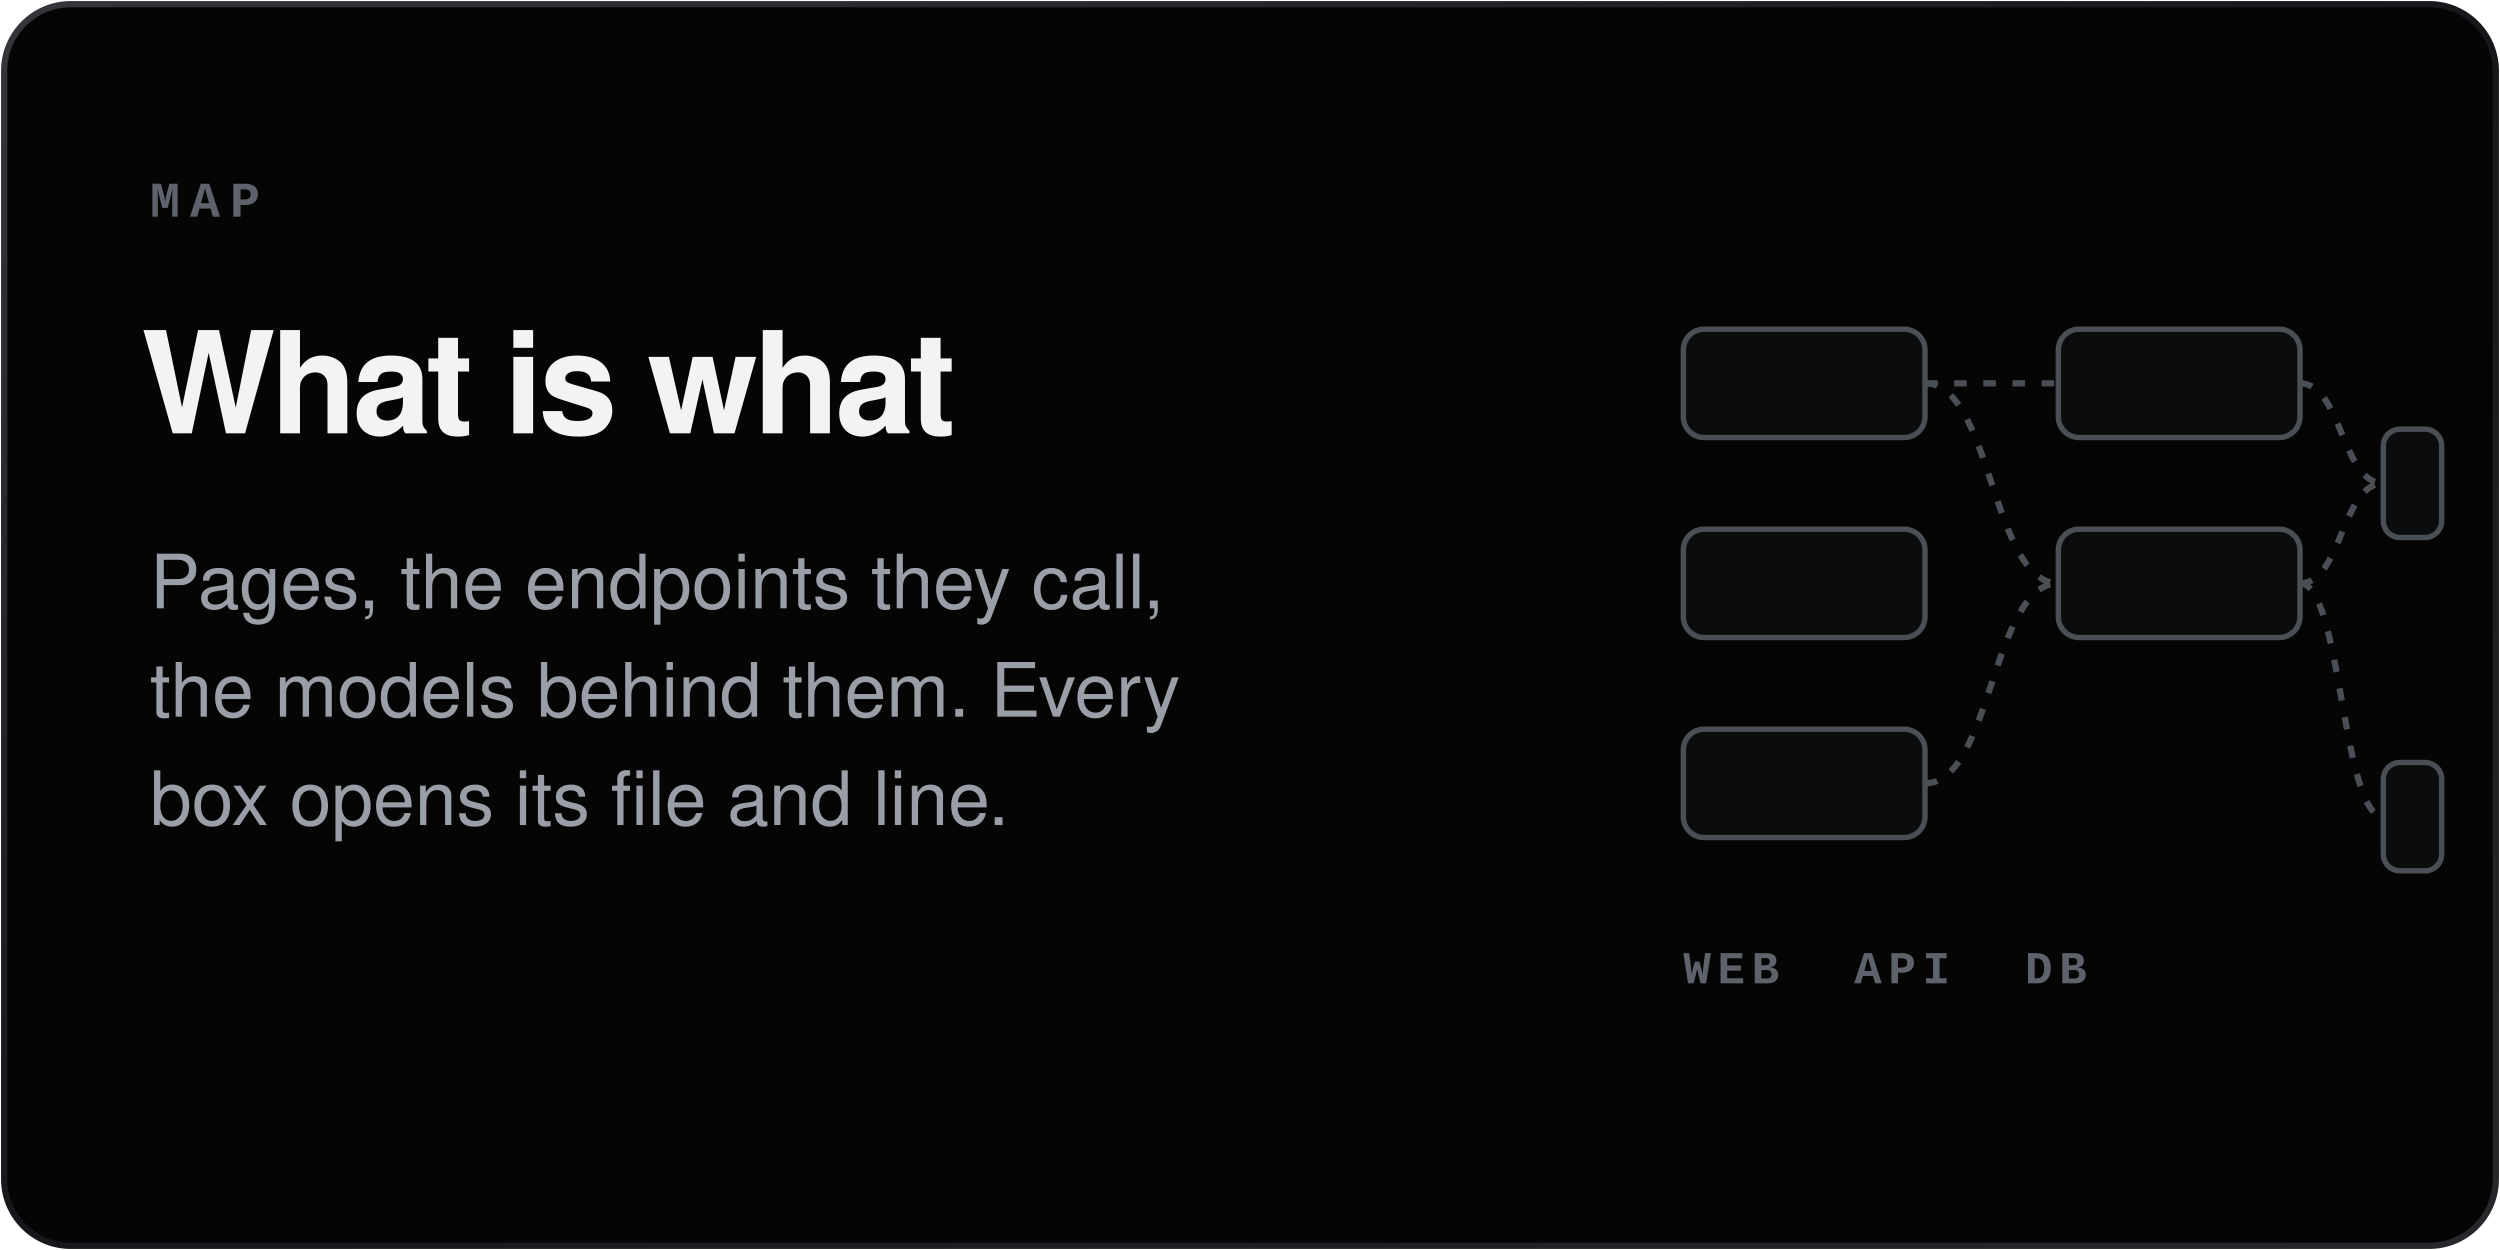
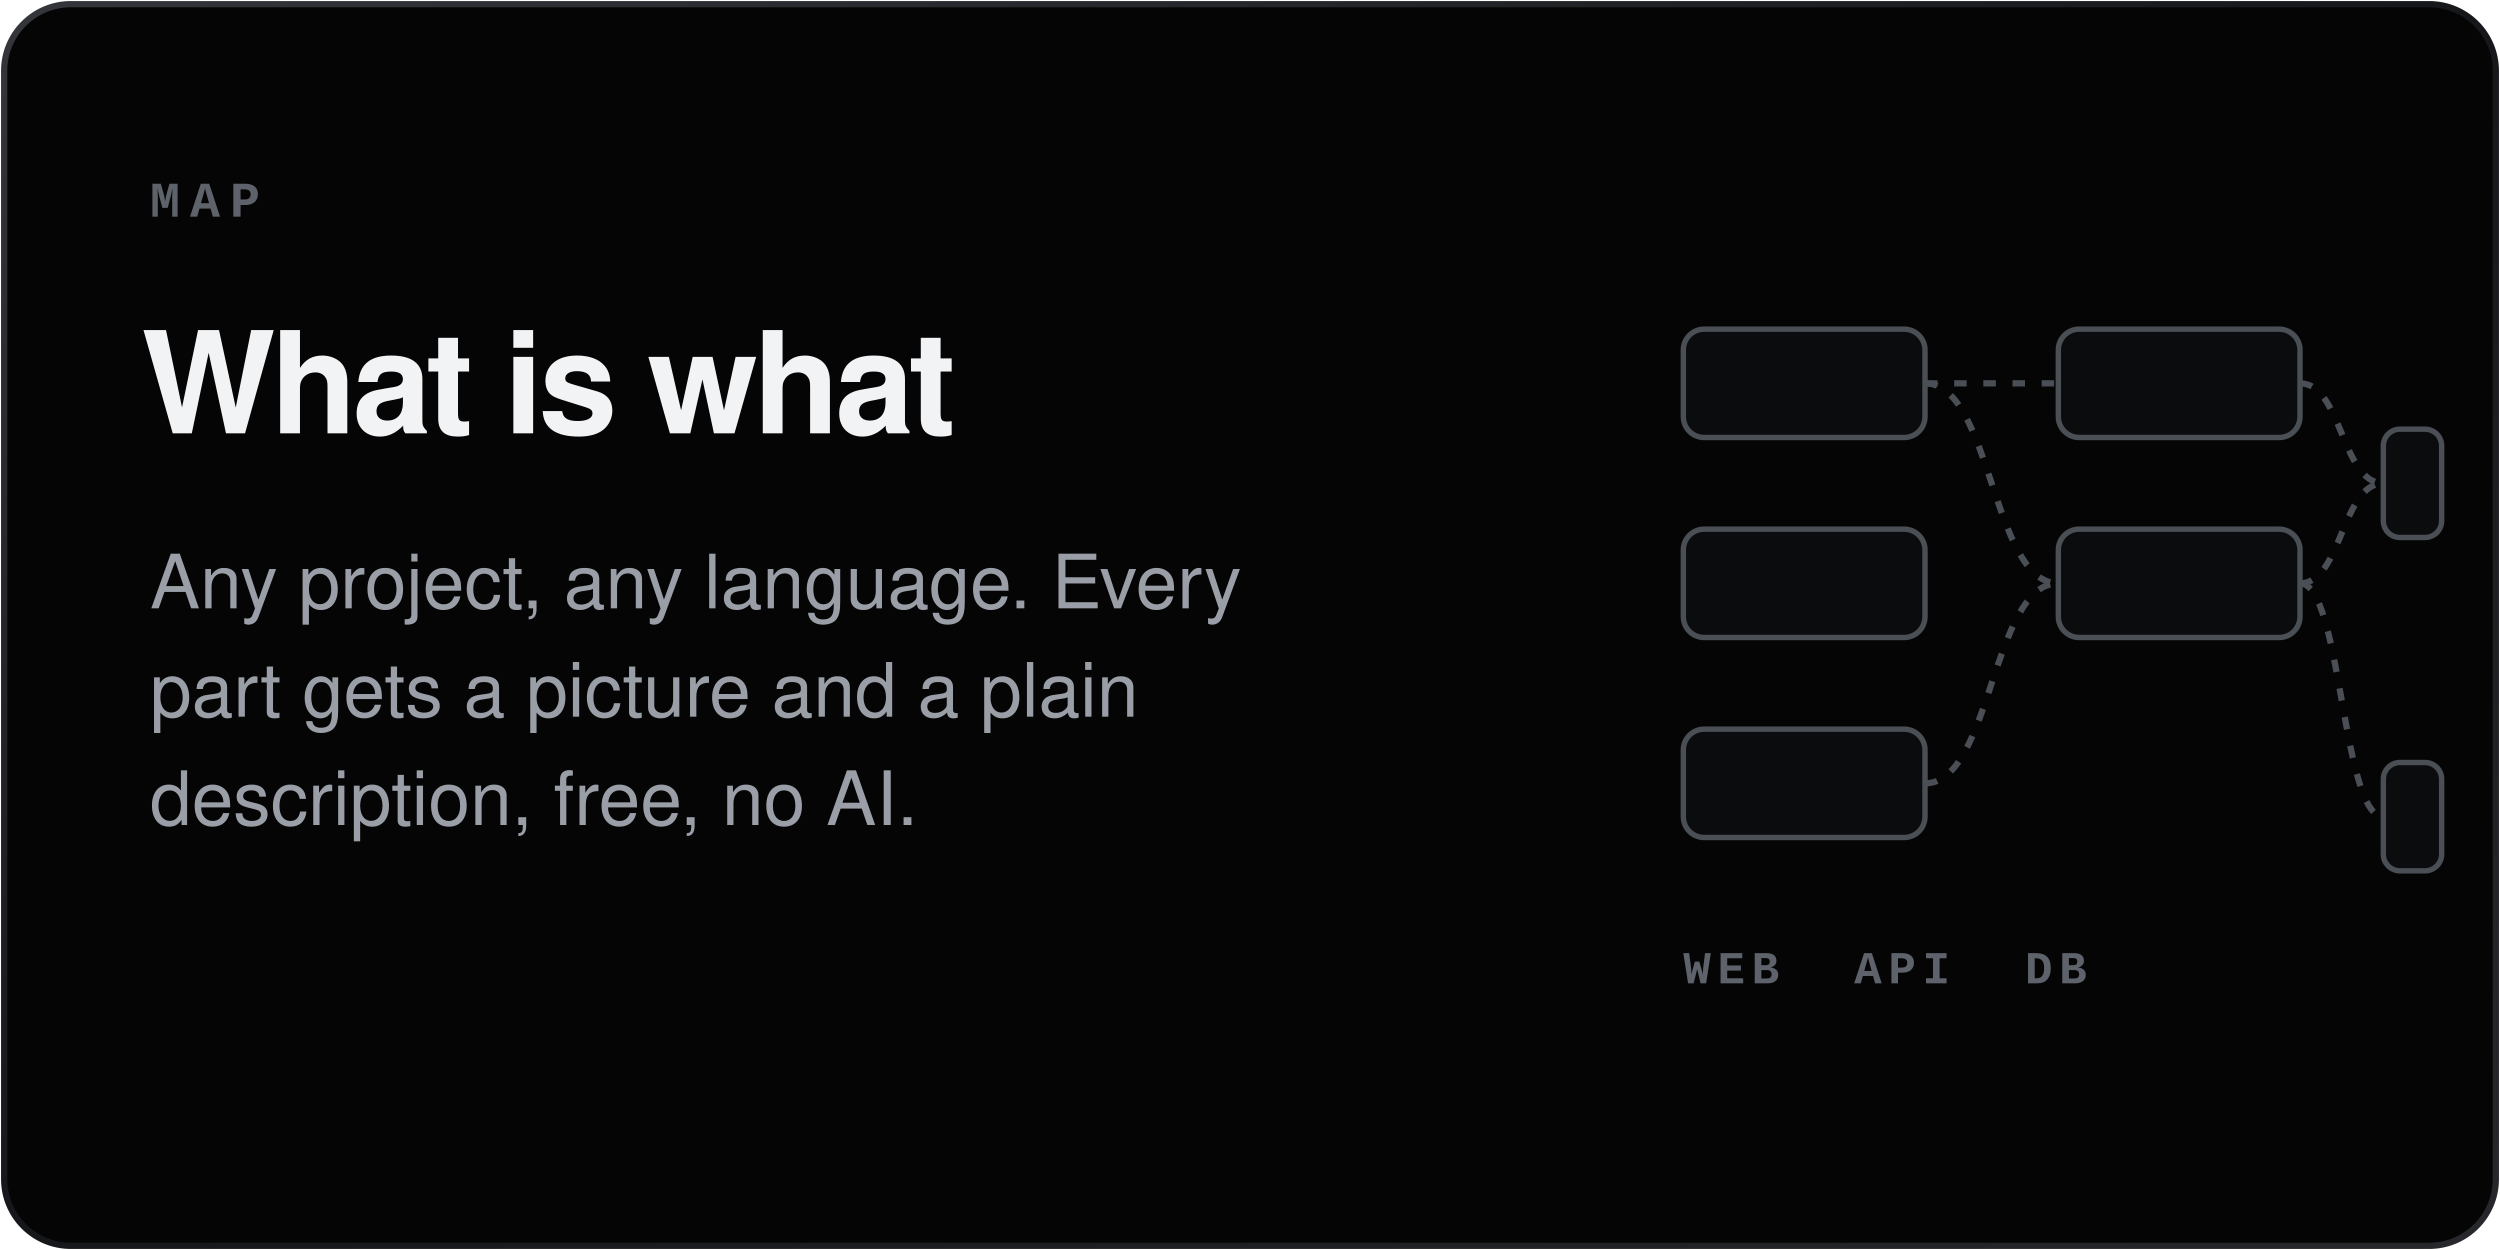
- <svg xmlns="http://www.w3.org/2000/svg" width="600" height="300" viewBox="0 0 600 300" role="img" aria-label="Map: pages, the endpoints they call and the models behind them, each linked to its file and line.">
+ <svg xmlns="http://www.w3.org/2000/svg" width="600" height="300" viewBox="0 0 600 300" role="img" aria-label="Map: any project in any language, every part with a picture and a plain description, without AI.">
  <style>
.s{font-family:-apple-system, BlinkMacSystemFont, 'Segoe UI', 'Helvetica Neue', Helvetica, Arial, sans-serif} .m{font-family:ui-monospace, SFMono-Regular, 'SF Mono', Menlo, Consolas, 'Liberation Mono', monospace}
@keyframes breathe{0%,100%{opacity:1}50%{opacity:.45}}
@keyframes dash{to{stroke-dashoffset:-14}}
.breathe{animation:breathe 4s ease-in-out infinite}
.flow{stroke-dasharray:3 4;animation:dash 1.6s linear infinite}
@media (prefers-reduced-motion:reduce){.breathe,.flow{animation:none}}
.compact{display:none} @media (max-width:300px){.full{display:none} .compact{display:inline}}</style>
  <defs>
    <linearGradient id="edge" x1="0" y1="0" x2="1" y2="1">
      <stop offset="0" stop-color="#34363B" />
      <stop offset=".5" stop-color="#16171A" />
      <stop offset="1" stop-color="#26282C" />
    </linearGradient>
    <filter id="glow" x="-100%" y="-100%" width="300%" height="300%">
      <feGaussianBlur stdDeviation="5" result="b" />
      <feMerge>
        <feMergeNode in="b" />
        <feMergeNode in="b" />
        <feMergeNode in="SourceGraphic" />
      </feMerge>
    </filter>
    <radialGradient id="redLight">
      <stop offset="0" stop-color="#E0101A" stop-opacity=".5" />
      <stop offset=".4" stop-color="#E0101A" stop-opacity=".12" />
      <stop offset="1" stop-color="#E0101A" stop-opacity="0" />
    </radialGradient>
    <linearGradient id="hair" x1="0" x2="1">
      <stop offset="0" stop-color="#8B8F96" stop-opacity=".45" />
      <stop offset="1" stop-color="#8B8F96" stop-opacity="0" />
    </linearGradient>
  </defs>
  <rect x="1" y="1" width="598" height="298" rx="16" fill="#050506" stroke="url(#edge)" stroke-width="1.5" />
  <g class="full">
    <text x="36" y="52" class="m" font-size="12" fill="#5E636B" font-weight="700" letter-spacing="2.4" xml:space="preserve">MAP</text>
    <text x="34" y="104" class="s" font-size="34" fill="#F2F3F5" font-weight="800" letter-spacing="-1.1" xml:space="preserve">What is what</text>
-     <text x="36" y="146" class="s" font-size="18" fill="#9A9FA7" xml:space="preserve">Pages, the endpoints they call,</text>
-     <text x="36" y="172" class="s" font-size="18" fill="#9A9FA7" xml:space="preserve">the models behind them. Every</text>
-     <text x="36" y="198" class="s" font-size="18" fill="#9A9FA7" xml:space="preserve">box opens its file and line.</text>
+     <text x="36" y="146" class="s" font-size="18" fill="#9A9FA7" xml:space="preserve">Any project, any language. Every</text>
+     <text x="36" y="172" class="s" font-size="18" fill="#9A9FA7" xml:space="preserve">part gets a picture and a plain</text>
+     <text x="36" y="198" class="s" font-size="18" fill="#9A9FA7" xml:space="preserve">description, free, no AI.</text>
    <g fill="none" stroke-width="1.5">
      <path class="flow" d="M462 92 C478 92 478 92 494 92" stroke="#4A4E55" />
      <path class="flow" d="M462 92 C478 92 478 140 494 140" stroke="#4A4E55" />
      <path class="flow" d="M462 188 C478 188 478 140 494 140" stroke="#4A4E55" />
      <path class="flow" d="M552 92 C562 92 562 116 572 116" stroke="#4A4E55" />
      <path class="flow" d="M552 140 C562 140 562 116 572 116" stroke="#4A4E55" />
      <path class="flow" d="M552 140 C562 140 562 196 572 196" stroke="#4A4E55" />
    </g>
    <rect x="404" y="79" width="58" height="26" rx="5" fill="#0B0C0E" stroke="#4A4E55" stroke-width="1.3" />
    <rect x="404" y="127" width="58" height="26" rx="5" fill="#0B0C0E" stroke="#4A4E55" stroke-width="1.3" />
    <rect x="404" y="175" width="58" height="26" rx="5" fill="#0B0C0E" stroke="#4A4E55" stroke-width="1.3" />
    <rect x="494" y="79" width="58" height="26" rx="5" fill="#0B0C0E" stroke="#4A4E55" stroke-width="1.3" />
    <rect x="494" y="127" width="58" height="26" rx="5" fill="#0B0C0E" stroke="#4A4E55" stroke-width="1.3" />
    <rect x="572" y="103" width="14" height="26" rx="4" fill="#0B0C0E" stroke="#4A4E55" stroke-width="1.3" />
    <rect x="572" y="183" width="14" height="26" rx="4" fill="#0B0C0E" stroke="#4A4E55" stroke-width="1.3" />
    <text x="404" y="236" class="m" font-size="11" fill="#5E636B" font-weight="700" letter-spacing="1.6" xml:space="preserve">WEB  API  DB</text>
  </g>
  <g class="compact">
    <text x="36" y="120" class="s" font-size="64" fill="#F2F3F5" font-weight="800" letter-spacing="-2" xml:space="preserve">What is what</text>
  </g>
</svg>
